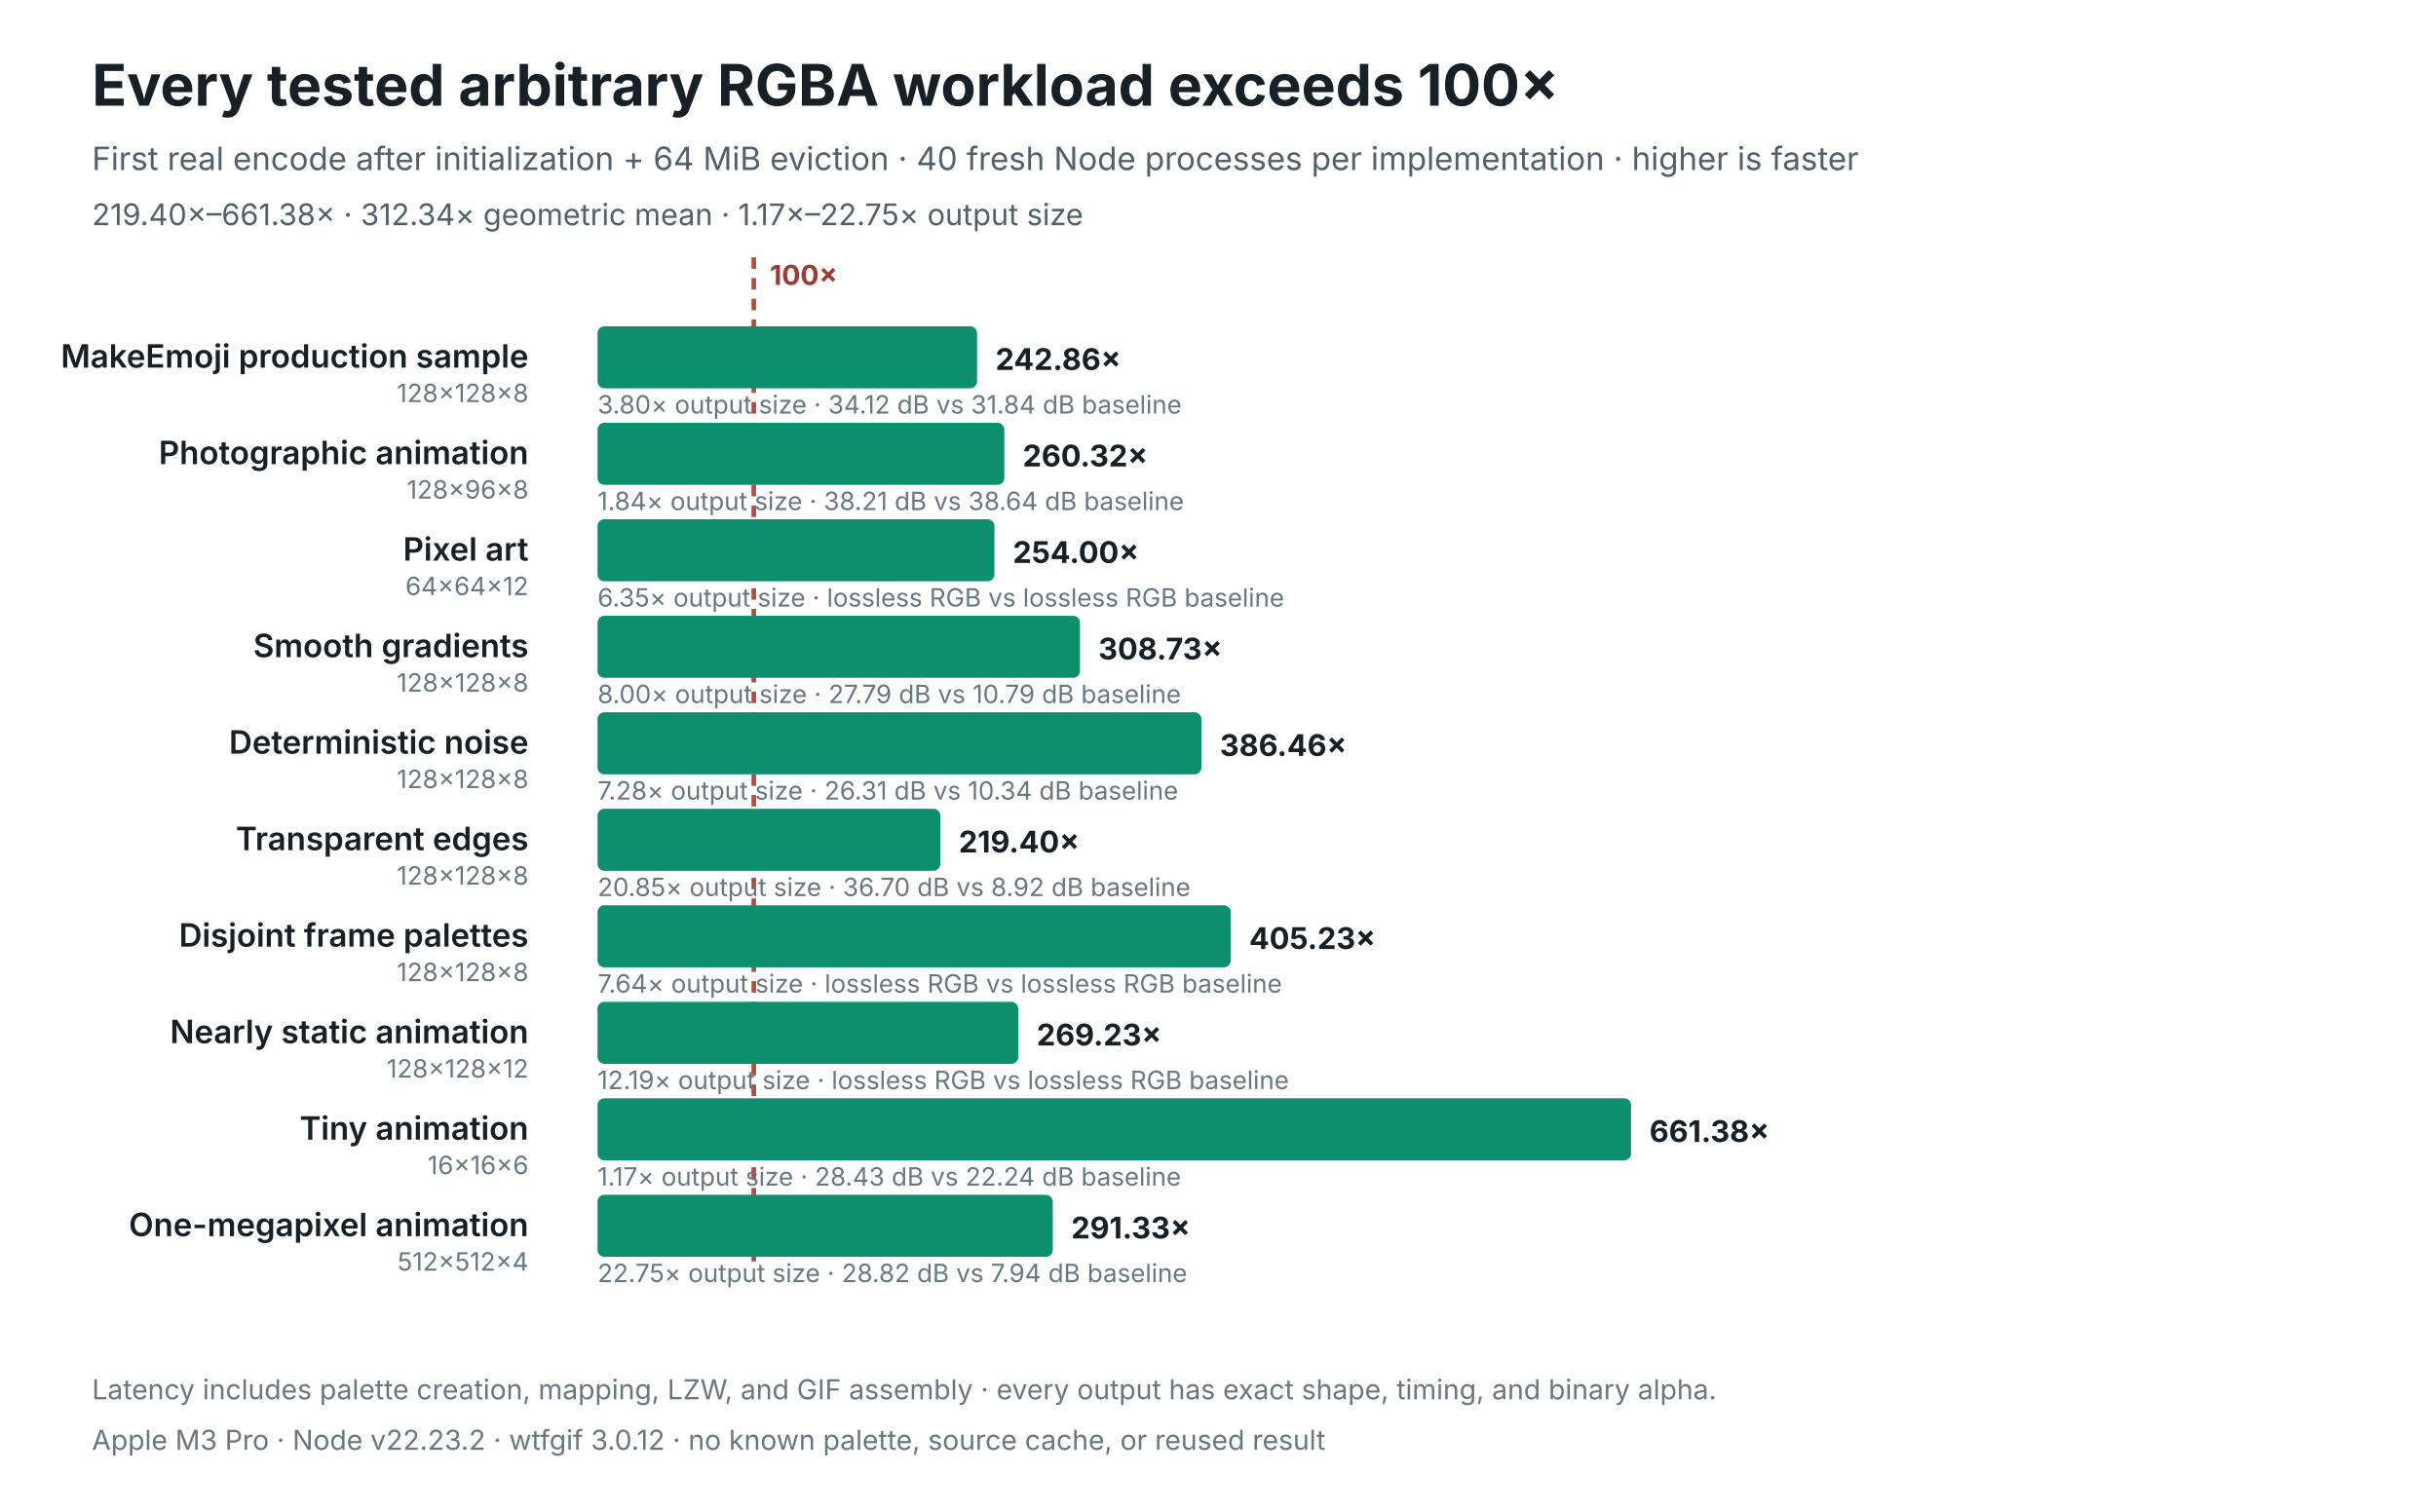
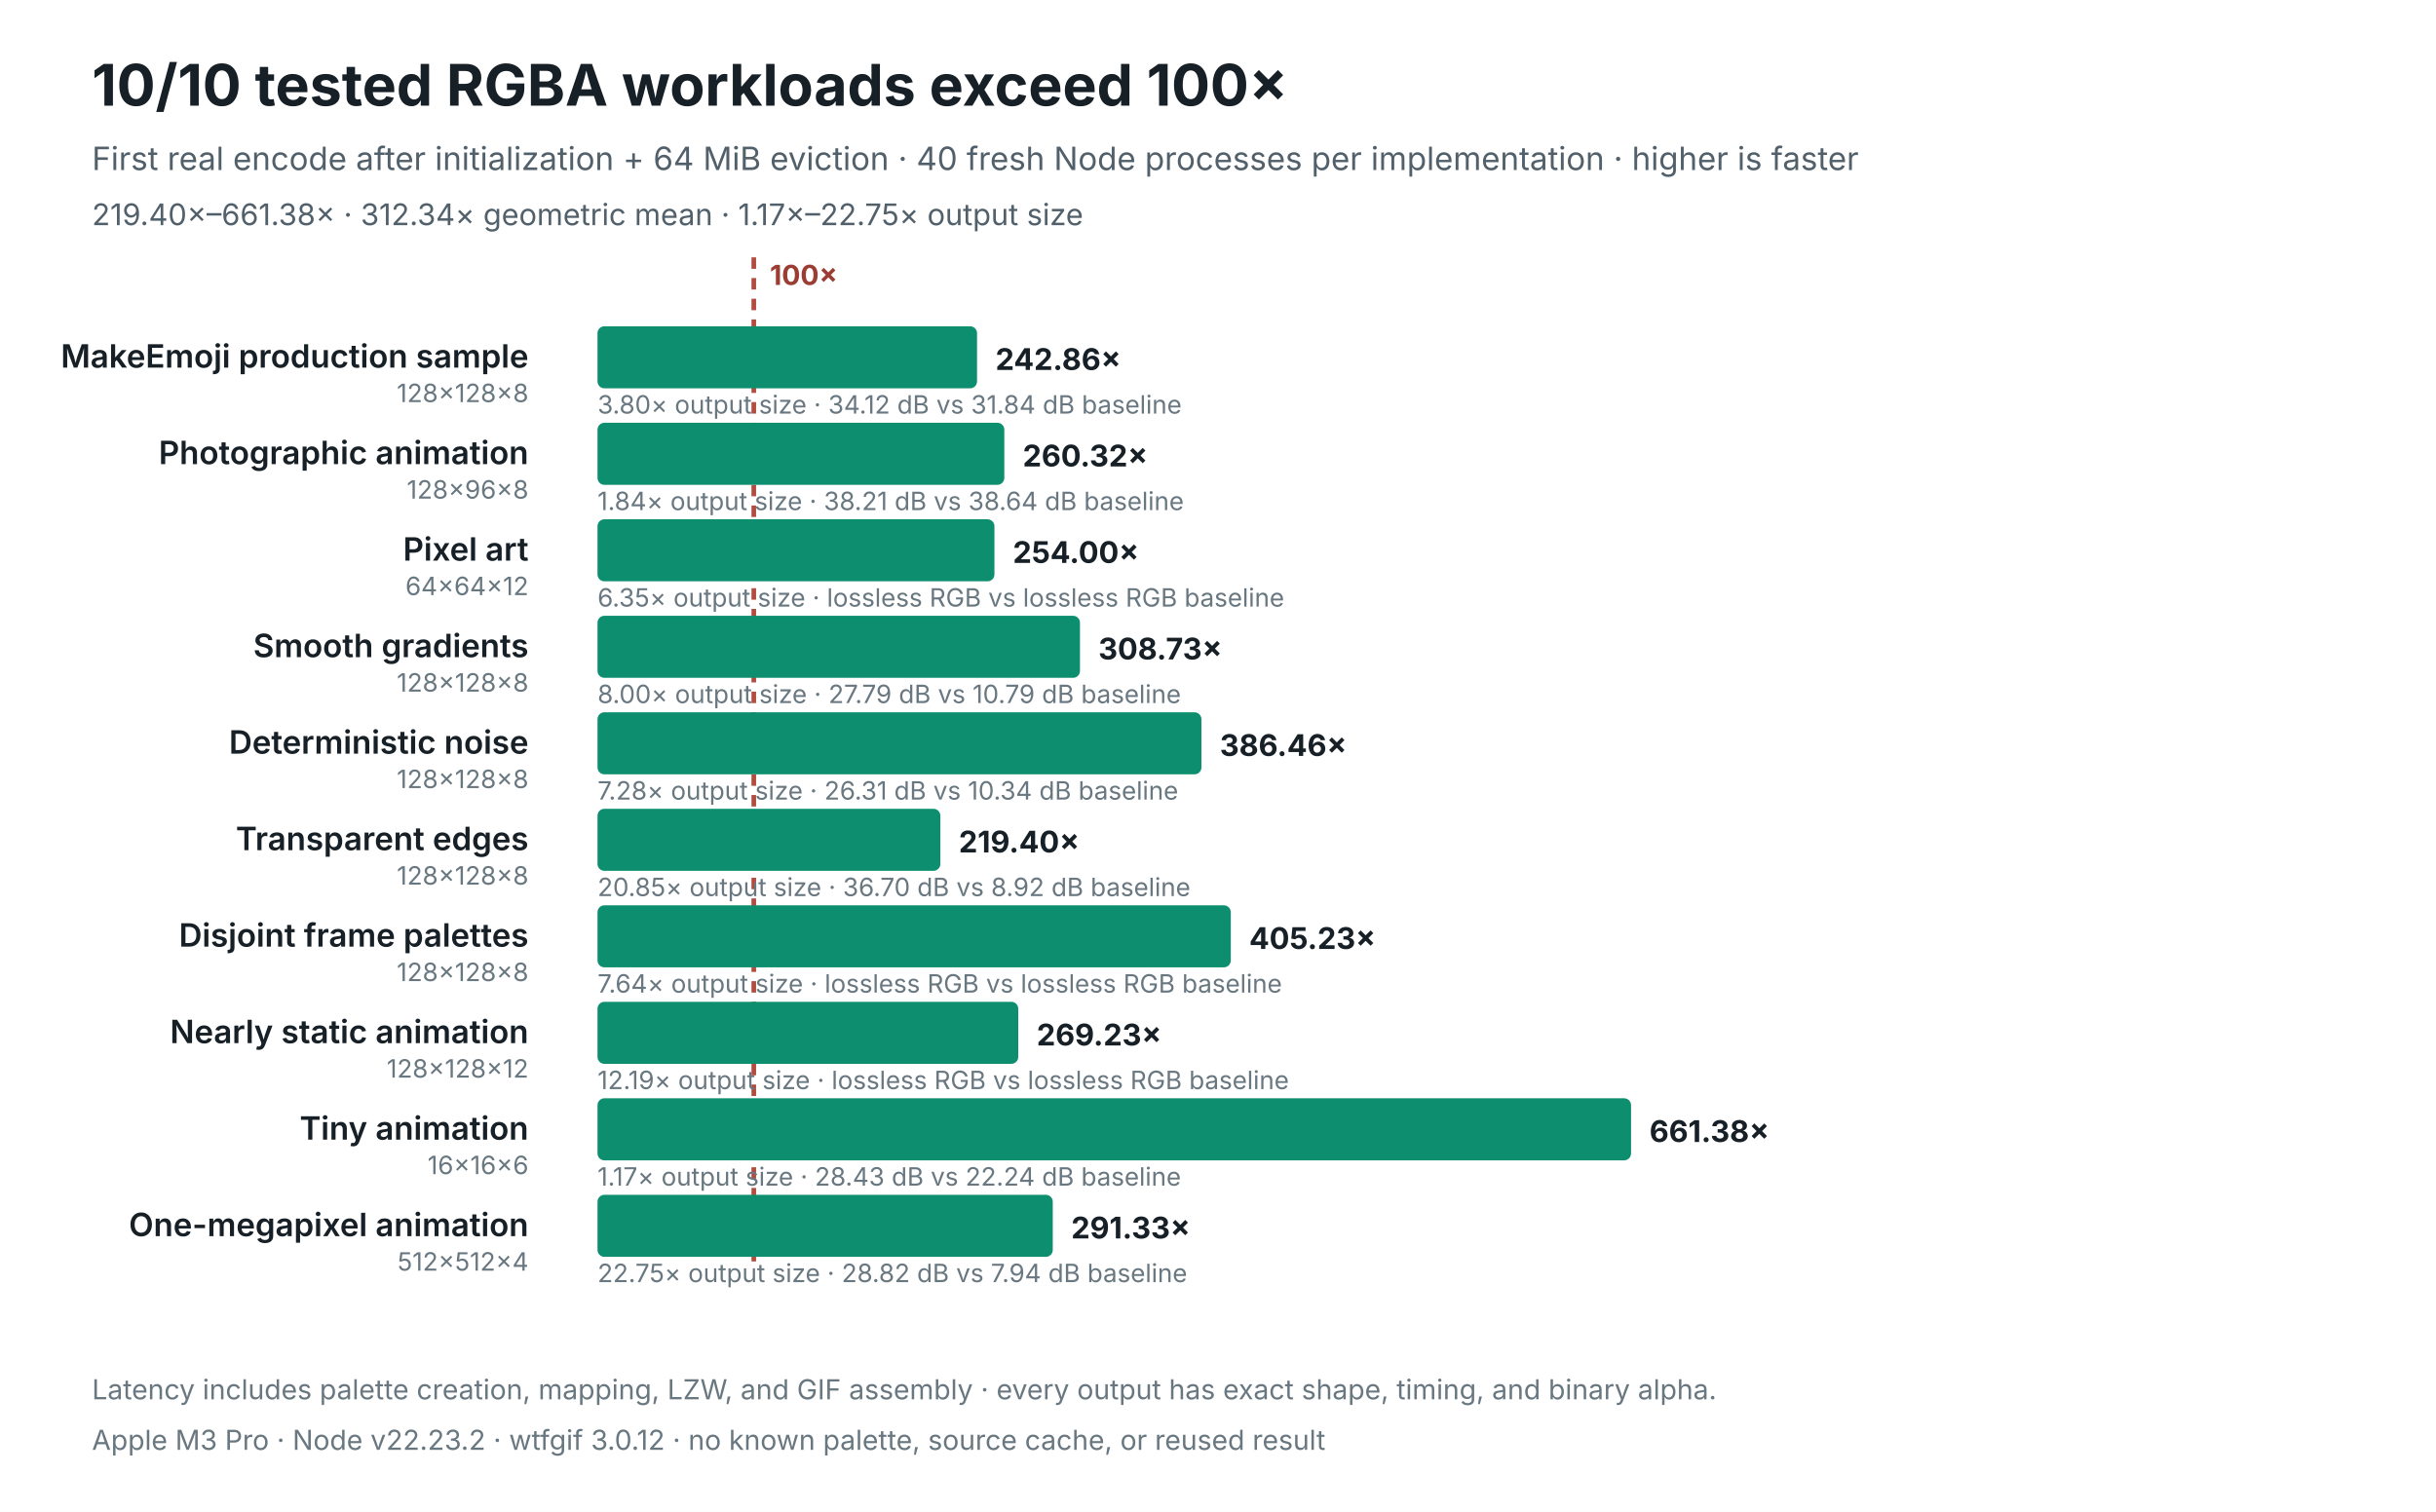
<svg xmlns="http://www.w3.org/2000/svg" width="1060" height="658" viewBox="0 0 1060 658" role="img" aria-labelledby="title desc">
  <rect width="100%" height="100%" fill="#ffffff" />
  <g font-family="ui-sans-serif, -apple-system, BlinkMacSystemFont, Segoe UI, sans-serif" fill="#172026">
-     <text x="40" y="46" font-size="25" font-weight="700">Every tested arbitrary RGBA workload exceeds 100×</text>
+     <text x="40" y="46" font-size="25" font-weight="700">10/10 tested RGBA workloads exceed 100×</text>
    <text x="40" y="74" font-size="14" fill="#51606a">First real encode after initialization + 64 MiB eviction · 40 fresh Node processes per implementation · higher is faster</text>
    <text x="40" y="98" font-size="13" fill="#51606a">219.40×–661.38× · 312.34× geometric mean · 1.17×–22.75× output size</text>
    <line x1="328" y1="112" x2="328" y2="552" stroke="#b34b3f" stroke-width="2" stroke-dasharray="5 4" />
    <text x="335" y="124" font-size="12" font-weight="700" fill="#9b3d33">100×</text>
    <text x="230" y="160" text-anchor="end" font-size="14" font-weight="600">MakeEmoji production sample</text>
    <text x="230" y="175" text-anchor="end" font-size="11" fill="#687780">128×128×8</text>
    <rect x="260" y="142" width="165.15" height="27" rx="3" fill="#0d8f6f" />
    <text x="433.15" y="161" font-size="13" font-weight="700">242.86×</text>
    <text x="260" y="180" font-size="11" fill="#687780">3.80× output size · 34.12 dB vs 31.84 dB baseline</text>
    <text x="230" y="202" text-anchor="end" font-size="14" font-weight="600">Photographic animation</text>
    <text x="230" y="217" text-anchor="end" font-size="11" fill="#687780">128×96×8</text>
    <rect x="260" y="184" width="177.02" height="27" rx="3" fill="#0d8f6f" />
    <text x="445.02" y="203" font-size="13" font-weight="700">260.32×</text>
    <text x="260" y="222" font-size="11" fill="#687780">1.84× output size · 38.21 dB vs 38.64 dB baseline</text>
    <text x="230" y="244" text-anchor="end" font-size="14" font-weight="600">Pixel art</text>
    <text x="230" y="259" text-anchor="end" font-size="11" fill="#687780">64×64×12</text>
    <rect x="260" y="226" width="172.72" height="27" rx="3" fill="#0d8f6f" />
    <text x="440.72" y="245" font-size="13" font-weight="700">254.00×</text>
    <text x="260" y="264" font-size="11" fill="#687780">6.35× output size · lossless RGB vs lossless RGB baseline</text>
    <text x="230" y="286" text-anchor="end" font-size="14" font-weight="600">Smooth gradients</text>
    <text x="230" y="301" text-anchor="end" font-size="11" fill="#687780">128×128×8</text>
    <rect x="260" y="268" width="209.94" height="27" rx="3" fill="#0d8f6f" />
    <text x="477.94" y="287" font-size="13" font-weight="700">308.73×</text>
    <text x="260" y="306" font-size="11" fill="#687780">8.00× output size · 27.79 dB vs 10.79 dB baseline</text>
    <text x="230" y="328" text-anchor="end" font-size="14" font-weight="600">Deterministic noise</text>
    <text x="230" y="343" text-anchor="end" font-size="11" fill="#687780">128×128×8</text>
    <rect x="260" y="310" width="262.79" height="27" rx="3" fill="#0d8f6f" />
    <text x="530.79" y="329" font-size="13" font-weight="700">386.46×</text>
    <text x="260" y="348" font-size="11" fill="#687780">7.28× output size · 26.31 dB vs 10.34 dB baseline</text>
    <text x="230" y="370" text-anchor="end" font-size="14" font-weight="600">Transparent edges</text>
    <text x="230" y="385" text-anchor="end" font-size="11" fill="#687780">128×128×8</text>
    <rect x="260" y="352" width="149.19" height="27" rx="3" fill="#0d8f6f" />
    <text x="417.19" y="371" font-size="13" font-weight="700">219.40×</text>
    <text x="260" y="390" font-size="11" fill="#687780">20.85× output size · 36.70 dB vs 8.92 dB baseline</text>
    <text x="230" y="412" text-anchor="end" font-size="14" font-weight="600">Disjoint frame palettes</text>
    <text x="230" y="427" text-anchor="end" font-size="11" fill="#687780">128×128×8</text>
    <rect x="260" y="394" width="275.56" height="27" rx="3" fill="#0d8f6f" />
    <text x="543.56" y="413" font-size="13" font-weight="700">405.23×</text>
    <text x="260" y="432" font-size="11" fill="#687780">7.64× output size · lossless RGB vs lossless RGB baseline</text>
    <text x="230" y="454" text-anchor="end" font-size="14" font-weight="600">Nearly static animation</text>
    <text x="230" y="469" text-anchor="end" font-size="11" fill="#687780">128×128×12</text>
    <rect x="260" y="436" width="183.08" height="27" rx="3" fill="#0d8f6f" />
    <text x="451.08" y="455" font-size="13" font-weight="700">269.23×</text>
    <text x="260" y="474" font-size="11" fill="#687780">12.19× output size · lossless RGB vs lossless RGB baseline</text>
    <text x="230" y="496" text-anchor="end" font-size="14" font-weight="600">Tiny animation</text>
    <text x="230" y="511" text-anchor="end" font-size="11" fill="#687780">16×16×6</text>
    <rect x="260" y="478" width="449.74" height="27" rx="3" fill="#0d8f6f" />
    <text x="717.74" y="497" font-size="13" font-weight="700">661.38×</text>
    <text x="260" y="516" font-size="11" fill="#687780">1.17× output size · 28.43 dB vs 22.24 dB baseline</text>
    <text x="230" y="538" text-anchor="end" font-size="14" font-weight="600">One-megapixel animation</text>
    <text x="230" y="553" text-anchor="end" font-size="11" fill="#687780">512×512×4</text>
    <rect x="260" y="520" width="198.1" height="27" rx="3" fill="#0d8f6f" />
    <text x="466.1" y="539" font-size="13" font-weight="700">291.33×</text>
    <text x="260" y="558" font-size="11" fill="#687780">22.75× output size · 28.82 dB vs 7.94 dB baseline</text>
    <text x="40" y="609" font-size="12" fill="#687780">Latency includes palette creation, mapping, LZW, and GIF assembly · every output has exact shape, timing, and binary alpha.</text>
    <text x="40" y="631" font-size="12" fill="#687780">Apple M3 Pro · Node v22.23.2 · wtfgif 3.0.12 · no known palette, source cache, or reused result</text>
  </g>
</svg>
